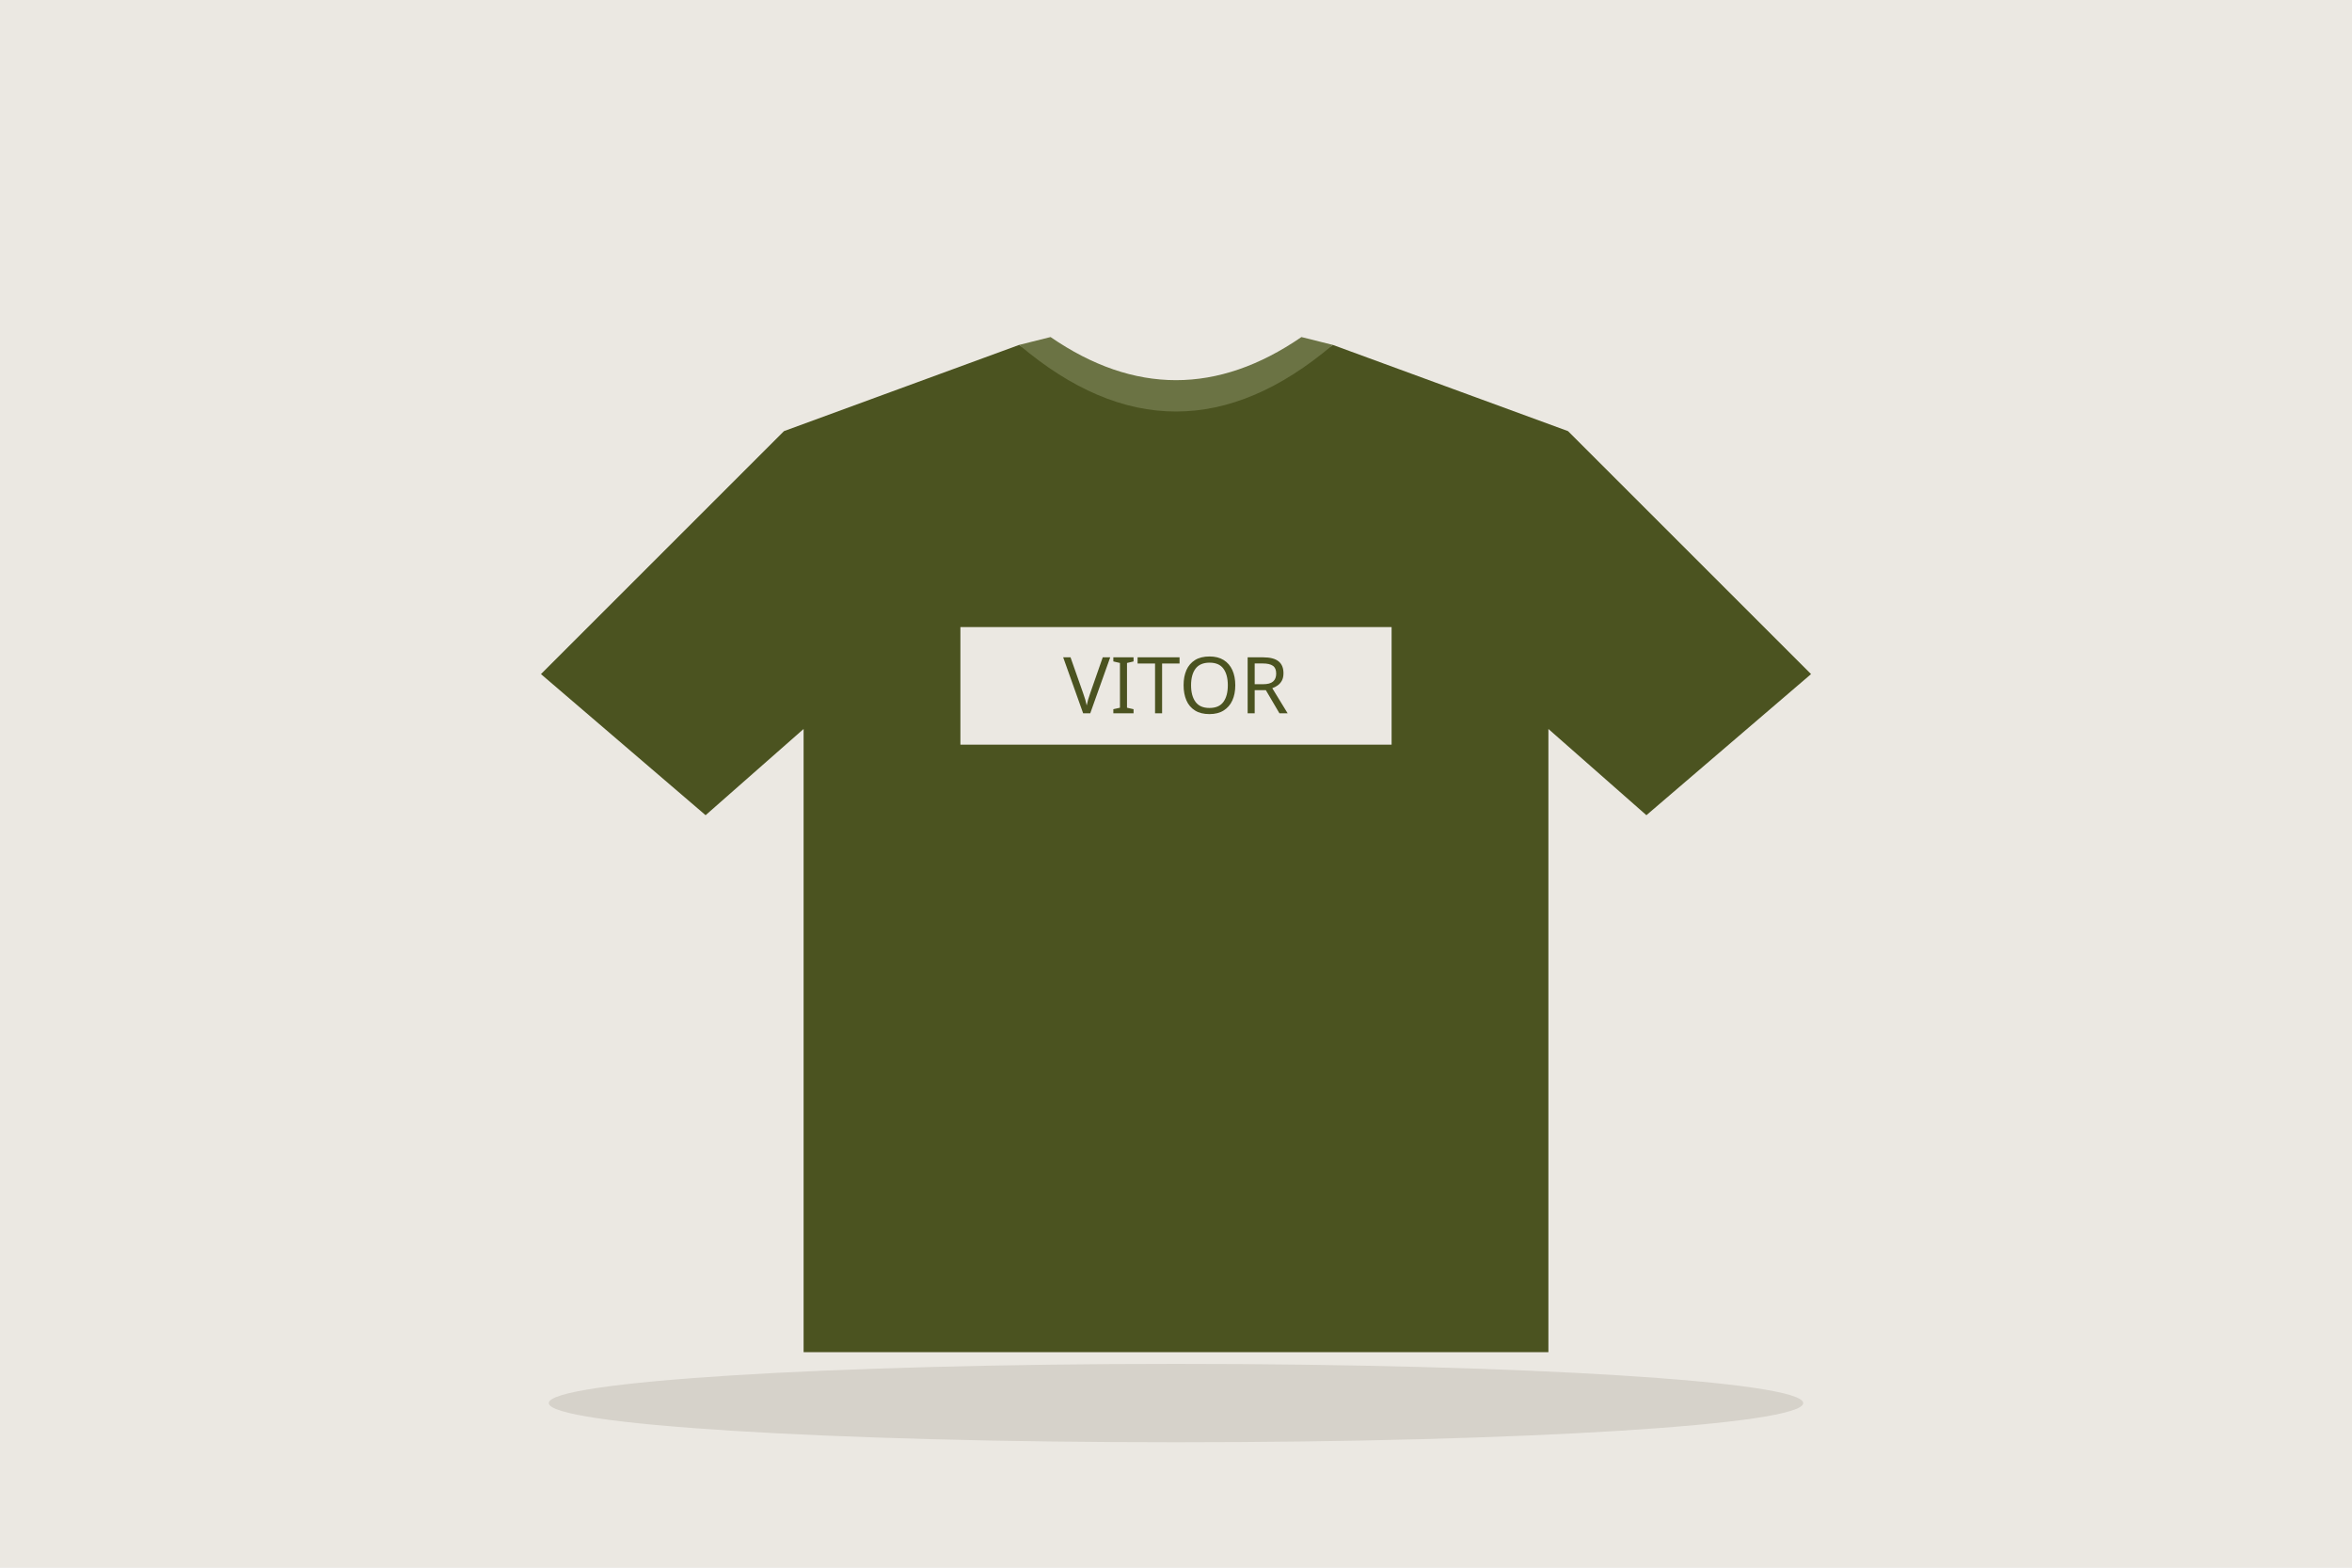
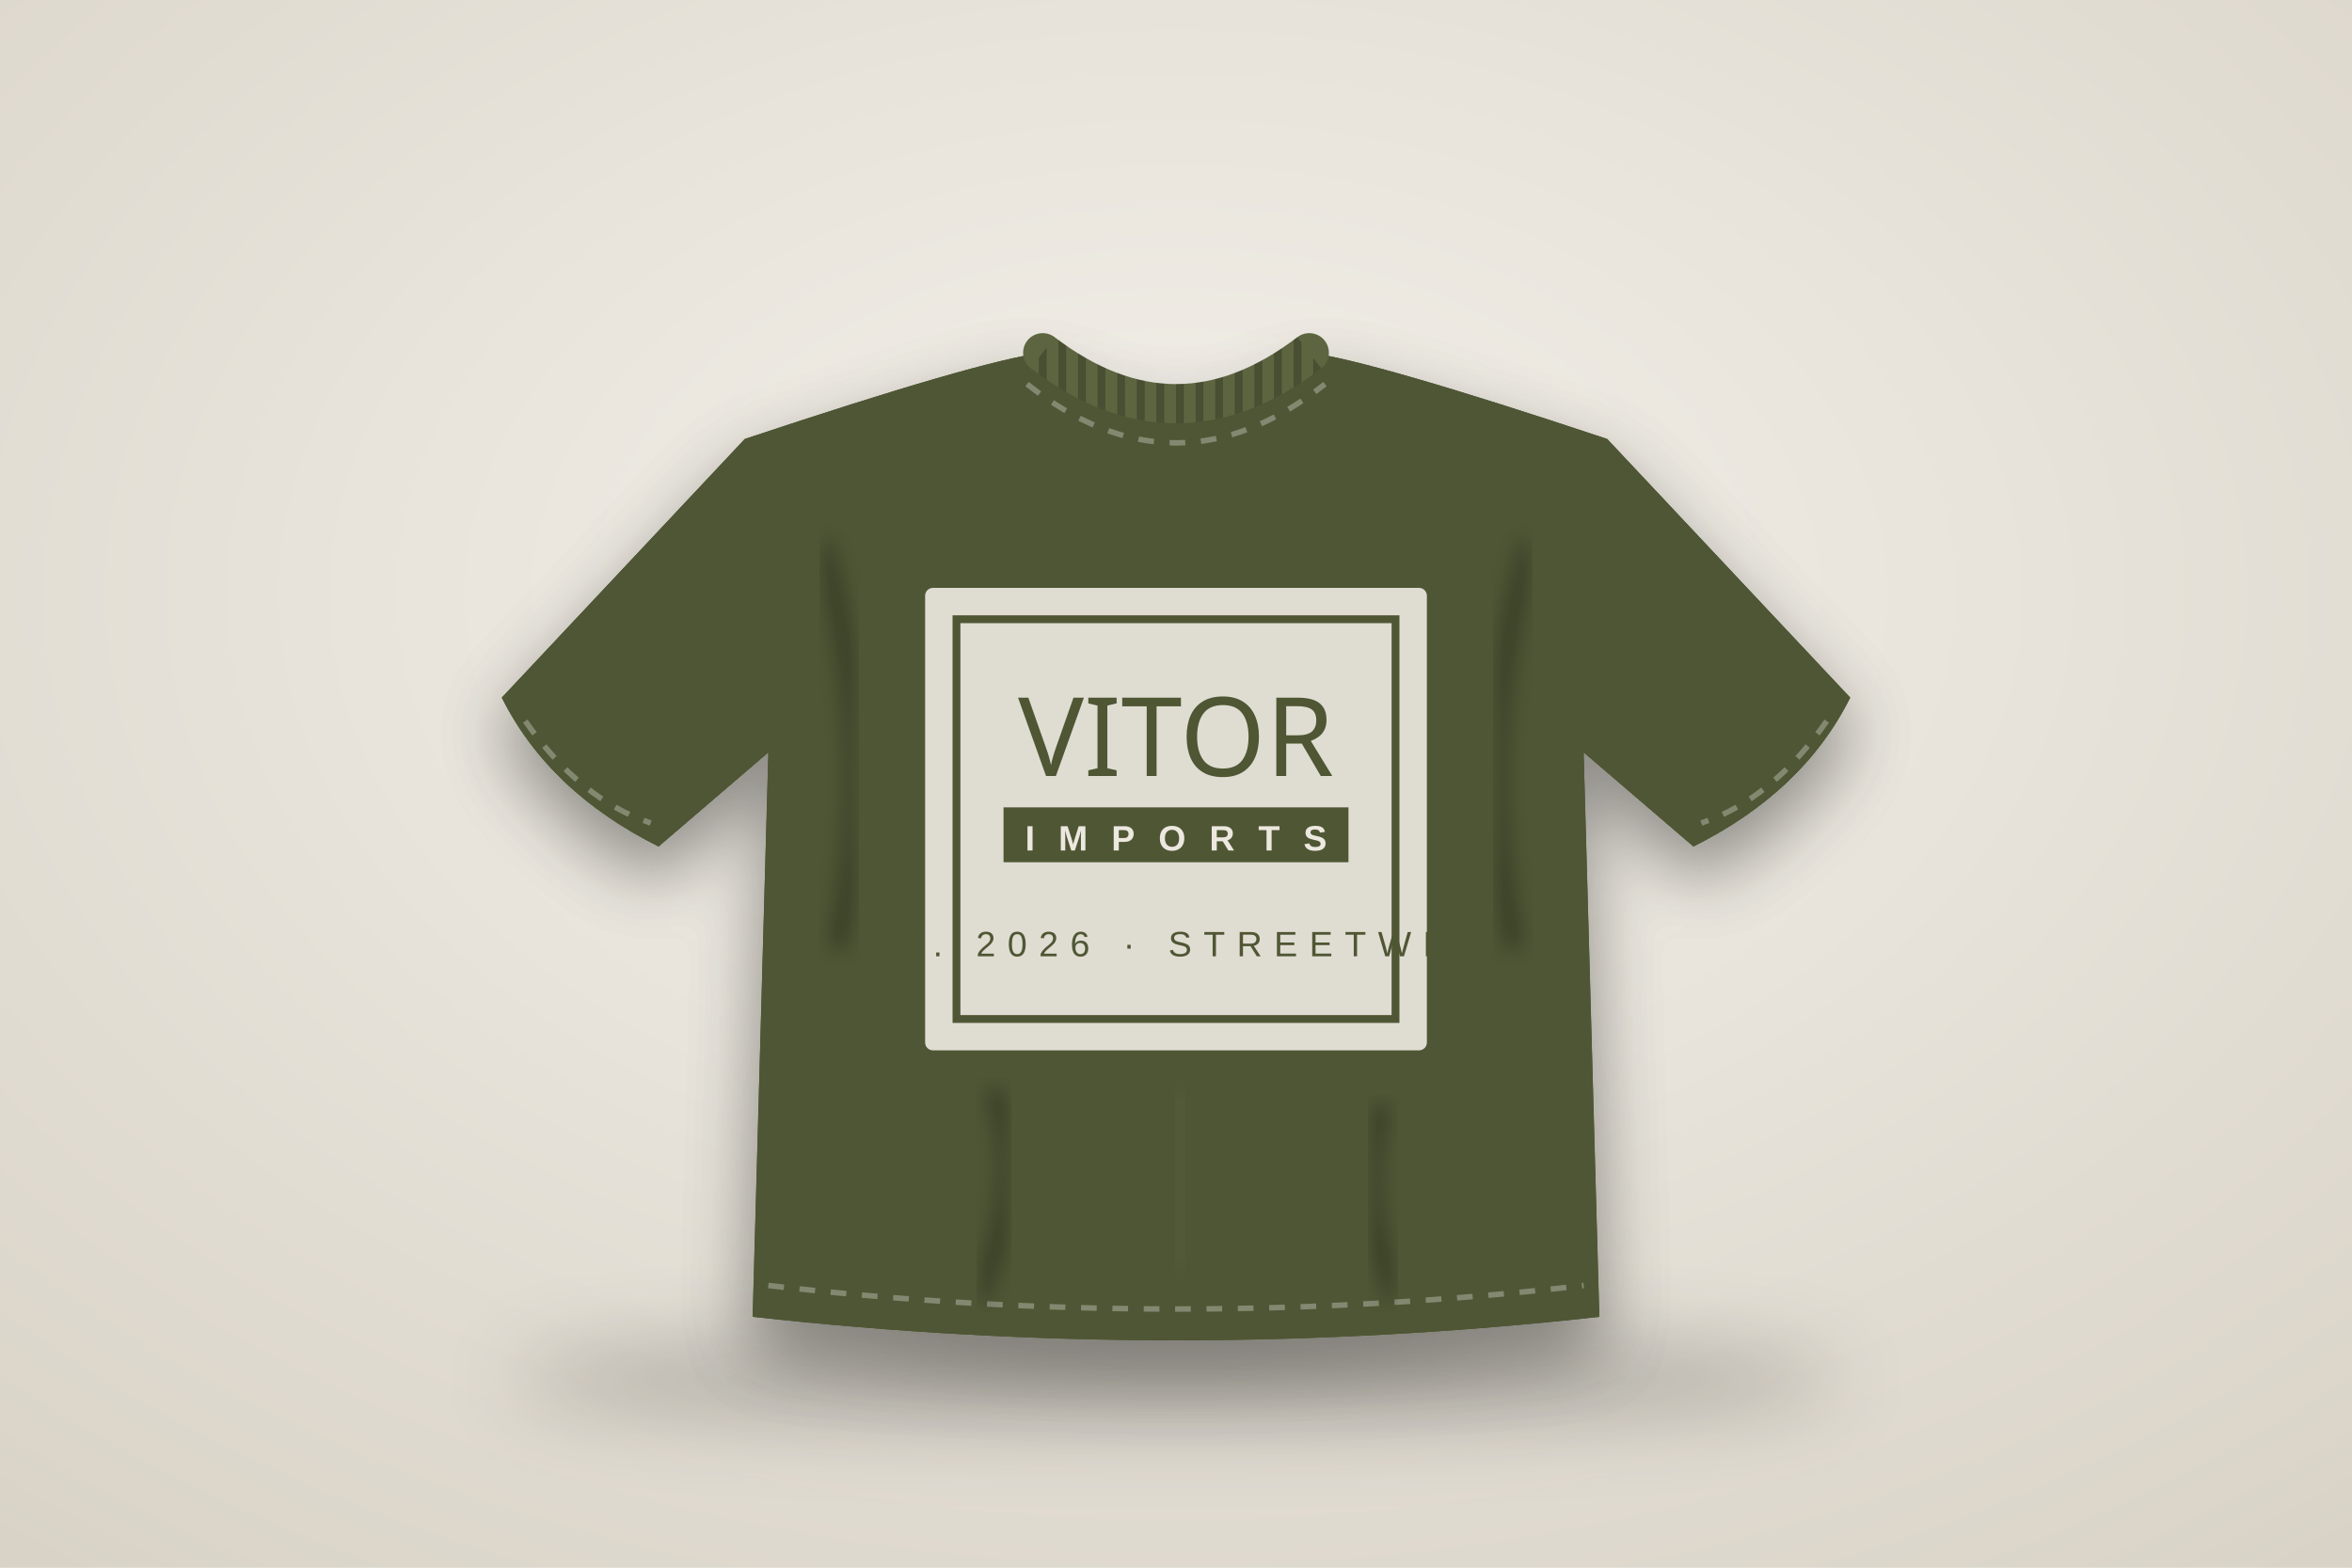
<svg xmlns="http://www.w3.org/2000/svg" viewBox="0 0 600 400">
-   <rect width="600" height="400" fill="#ebe8e2" />
-   <ellipse cx="300" cy="358" rx="160" ry="10" fill="#d6d2ca" />
-   <path d="M200 110 L260 88 Q300 116 340 88 L400 110 L462 172 L420 208 L395 186 L395 345 L205 345 L205 186 L180 208 L138 172 Z" fill="#4b5320" />
-   <path d="M260 88 Q300 122 340 88 L332 86 Q300 108 268 86 Z" fill="#6b7344" />
-   <rect x="245" y="160" width="110" height="30" fill="#ebe8e2" />
-   <text x="300" y="182" text-anchor="middle" font-family="Arial Black, Impact, sans-serif" font-size="20" fill="#4b5320">VITOR</text>
+   <defs>
+     <radialGradient id="bg" cx="50%" cy="38%" r="80%">
+       <stop offset="0" stop-color="#f4f1eb" />
+       <stop offset="1" stop-color="#d8d2c6" />
+     </radialGradient>
+     <linearGradient id="volX" x1="0" x2="1" y1="0" y2="0">
+       <stop offset="0" stop-color="#000" stop-opacity=".34" />
+       <stop offset=".3" stop-color="#fff" stop-opacity=".07" />
+       <stop offset=".55" stop-color="#fff" stop-opacity=".1" />
+       <stop offset="1" stop-color="#000" stop-opacity=".36" />
+     </linearGradient>
+     <linearGradient id="volY" x1="0" x2="0" y1="0" y2="1">
+       <stop offset="0" stop-color="#fff" stop-opacity=".12" />
+       <stop offset=".6" stop-color="#000" stop-opacity="0" />
+       <stop offset="1" stop-color="#000" stop-opacity=".3" />
+     </linearGradient>
+     <linearGradient id="puff" x1="0" x2="0" y1="0" y2="1">
+       <stop offset="0" stop-color="#fff" stop-opacity=".22" />
+       <stop offset=".45" stop-color="#fff" stop-opacity=".04" />
+       <stop offset="1" stop-color="#000" stop-opacity=".42" />
+     </linearGradient>
+     <pattern id="rib" width="5" height="10" patternUnits="userSpaceOnUse">
+       <rect width="2" height="10" fill="#000" opacity=".22" />
+     </pattern>
+     <filter id="soft" x="-10%" y="-10%" width="120%" height="120%">
+       <feGaussianBlur stdDeviation="2.5" />
+     </filter>
+     <filter id="floor" x="-30%" y="-200%" width="160%" height="500%">
+       <feGaussianBlur stdDeviation="10" />
+     </filter>
+     <filter id="drop" x="-20%" y="-20%" width="140%" height="150%">
+       <feDropShadow dx="0" dy="8" stdDeviation="9" flood-color="#000" flood-opacity=".22" />
+     </filter>
+   </defs>
+   <rect width="600" height="400" fill="url(#bg)" />
+   <ellipse cx="300" cy="352" rx="170" ry="12" fill="#000" opacity=".22" filter="url(#floor)" />
+   <path id="tb" d="M190 112 Q250 92 266 90 Q300 110 334 90 Q350 92 410 112 L472 178 Q460 202 432 216 L404 192 L408 336 Q300 348 192 336 L196 192 L168 216 Q140 202 128 178 Z" fill="#4f5634" filter="url(#drop)" />
+   <use href="#tb" fill="url(#volX)" />
+   <path d="M266 90 Q300 116 334 90" fill="none" stroke="#5d6540" stroke-width="10" stroke-linecap="round" />
+   <path d="M266 90 Q300 116 334 90" fill="none" stroke="url(#rib)" stroke-width="10" />
+   <path d="M262 98 Q300 128 338 98" fill="none" stroke="#fff" stroke-opacity=".3" stroke-width="1.4" stroke-dasharray="4 4" />
+   <path d="M134 184 Q148 204 166 210" fill="none" stroke="#fff" stroke-opacity=".3" stroke-width="1.4" stroke-dasharray="4 4" />
+   <path d="M466 184 Q452 204 434 210" fill="none" stroke="#fff" stroke-opacity=".3" stroke-width="1.4" stroke-dasharray="4 4" />
+   <path d="M196 328 Q300 340 404 328" fill="none" stroke="#fff" stroke-opacity=".3" stroke-width="1.4" stroke-dasharray="4 4" />
+   <rect x="236" y="150" width="128" height="118" rx="2" fill="#ece8df" opacity=".92" />
+   <rect x="244" y="158" width="112" height="102" fill="none" stroke="#4f5634" stroke-width="2" />
+   <text x="300" y="198" text-anchor="middle" font-family="'Arial Black', Impact, sans-serif" font-size="28" fill="#4f5634">VITOR</text>
+   <rect x="256" y="206" width="88" height="14" fill="#4f5634" />
+   <text x="300" y="217" text-anchor="middle" font-family="Arial, sans-serif" font-weight="bold" font-size="9" letter-spacing="6" fill="#ece8df">IMPORTS</text>
+   <text x="300" y="244" text-anchor="middle" font-family="Arial, sans-serif" font-size="9" letter-spacing="3" fill="#4f5634">EST. 2026 · STREETWEAR</text>
+   <path d="M210 140 Q224 190 214 240" fill="none" stroke="#000" stroke-opacity=".28" stroke-width="5" stroke-linecap="round" filter="url(#soft)" />
+   <path d="M390 140 Q376 190 386 240" fill="none" stroke="#000" stroke-opacity=".28" stroke-width="5" stroke-linecap="round" filter="url(#soft)" />
+   <path d="M250 330 Q262 300 254 280" fill="none" stroke="#000" stroke-opacity=".28" stroke-width="5" stroke-linecap="round" filter="url(#soft)" />
+   <path d="M356 330 Q346 306 352 284" fill="none" stroke="#000" stroke-opacity=".28" stroke-width="5" stroke-linecap="round" filter="url(#soft)" />
+   <path d="M300 280 Q304 300 300 322" fill="none" stroke="#fff" stroke-opacity=".12" stroke-width="4" stroke-linecap="round" filter="url(#soft)" />
</svg>
